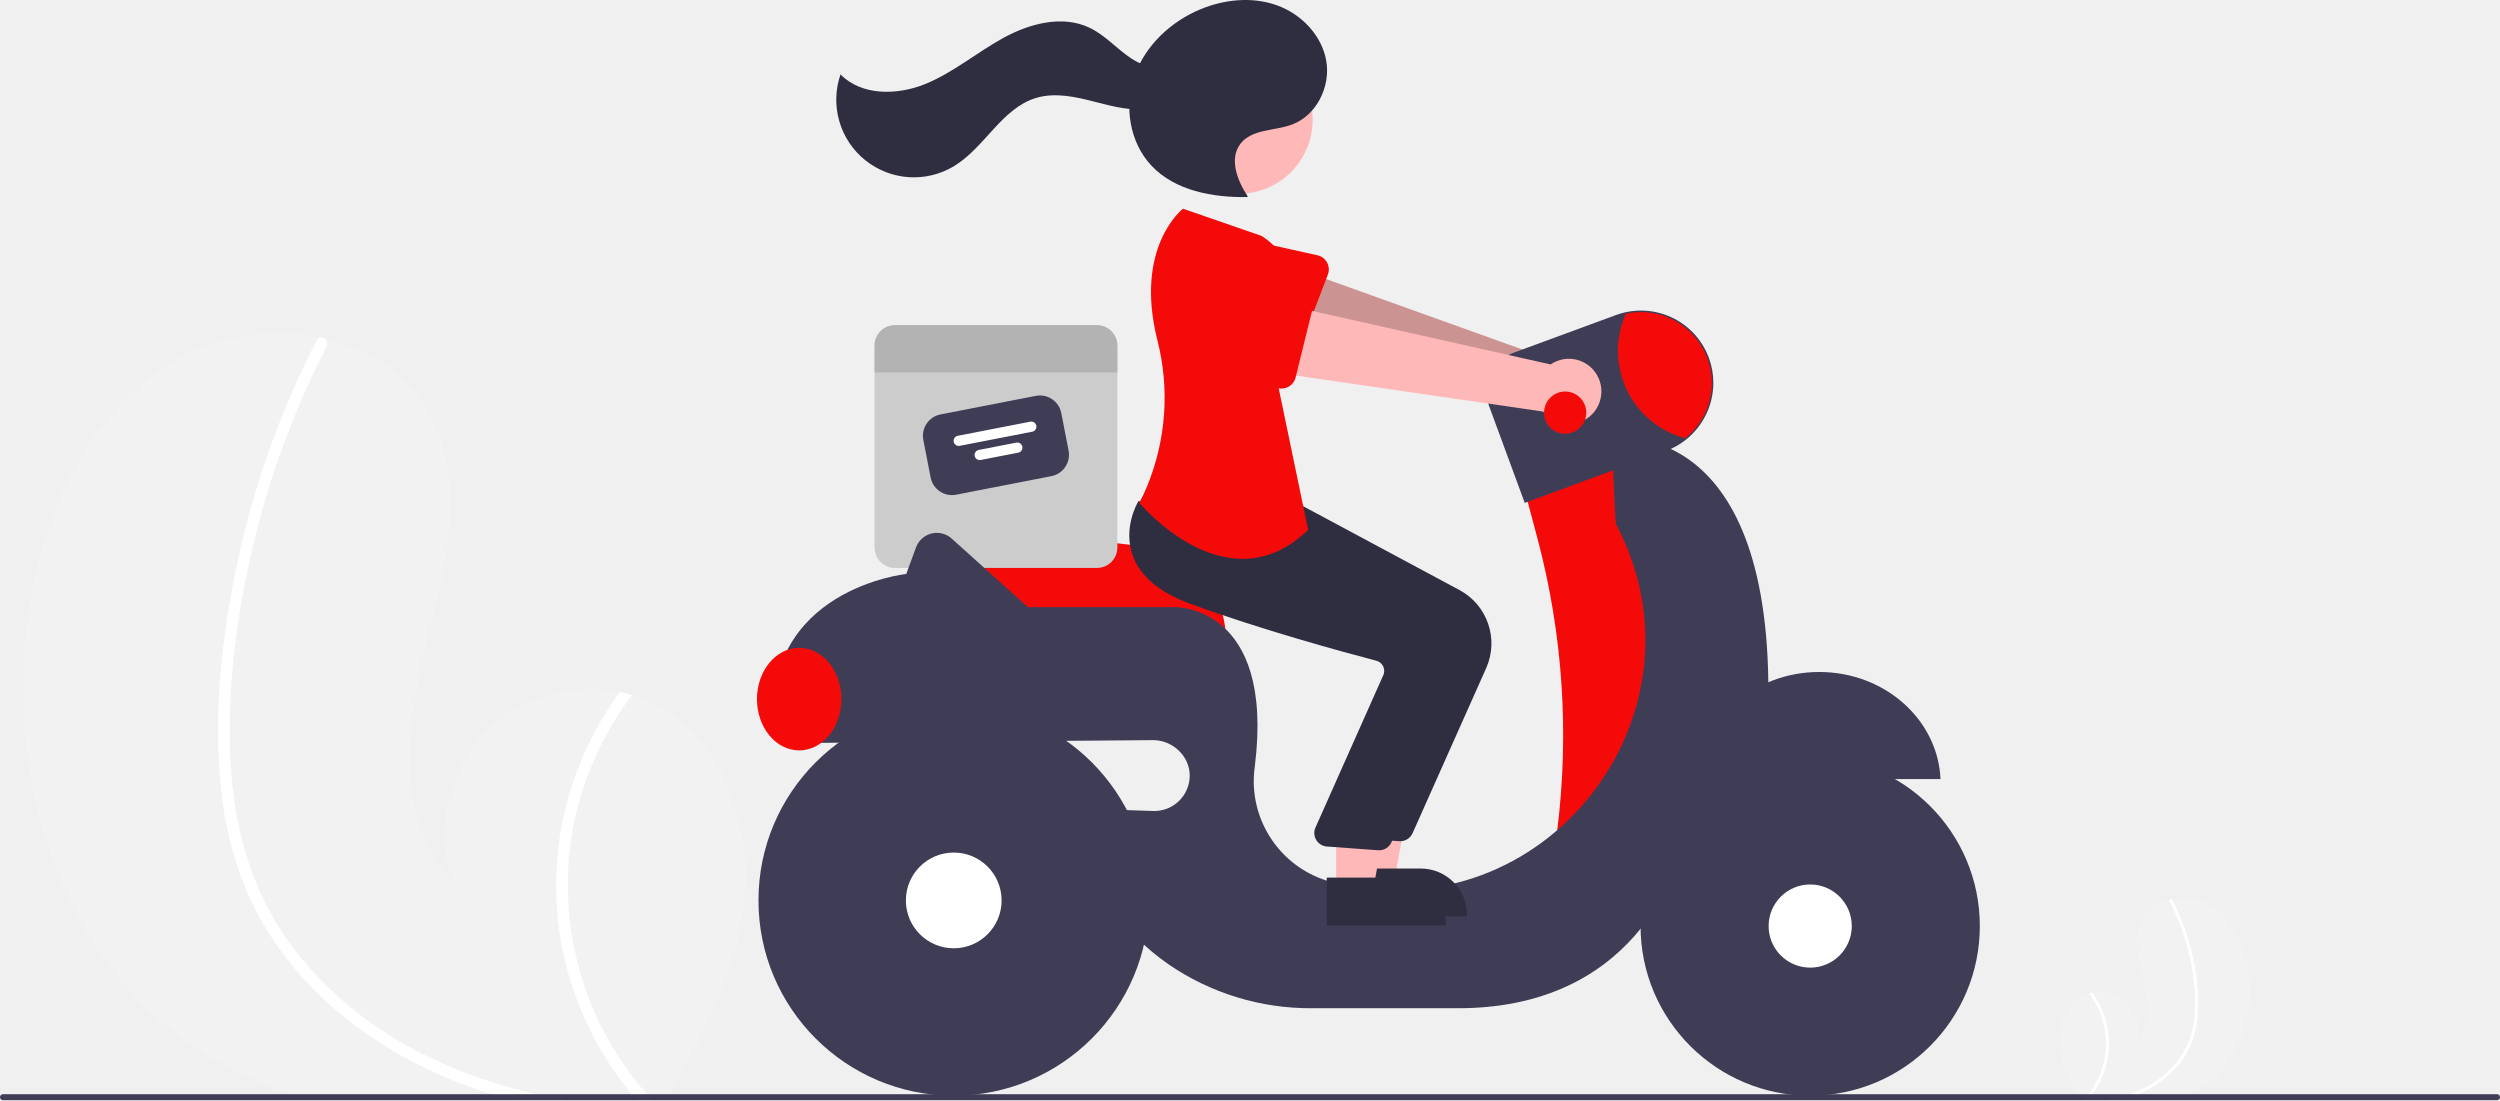
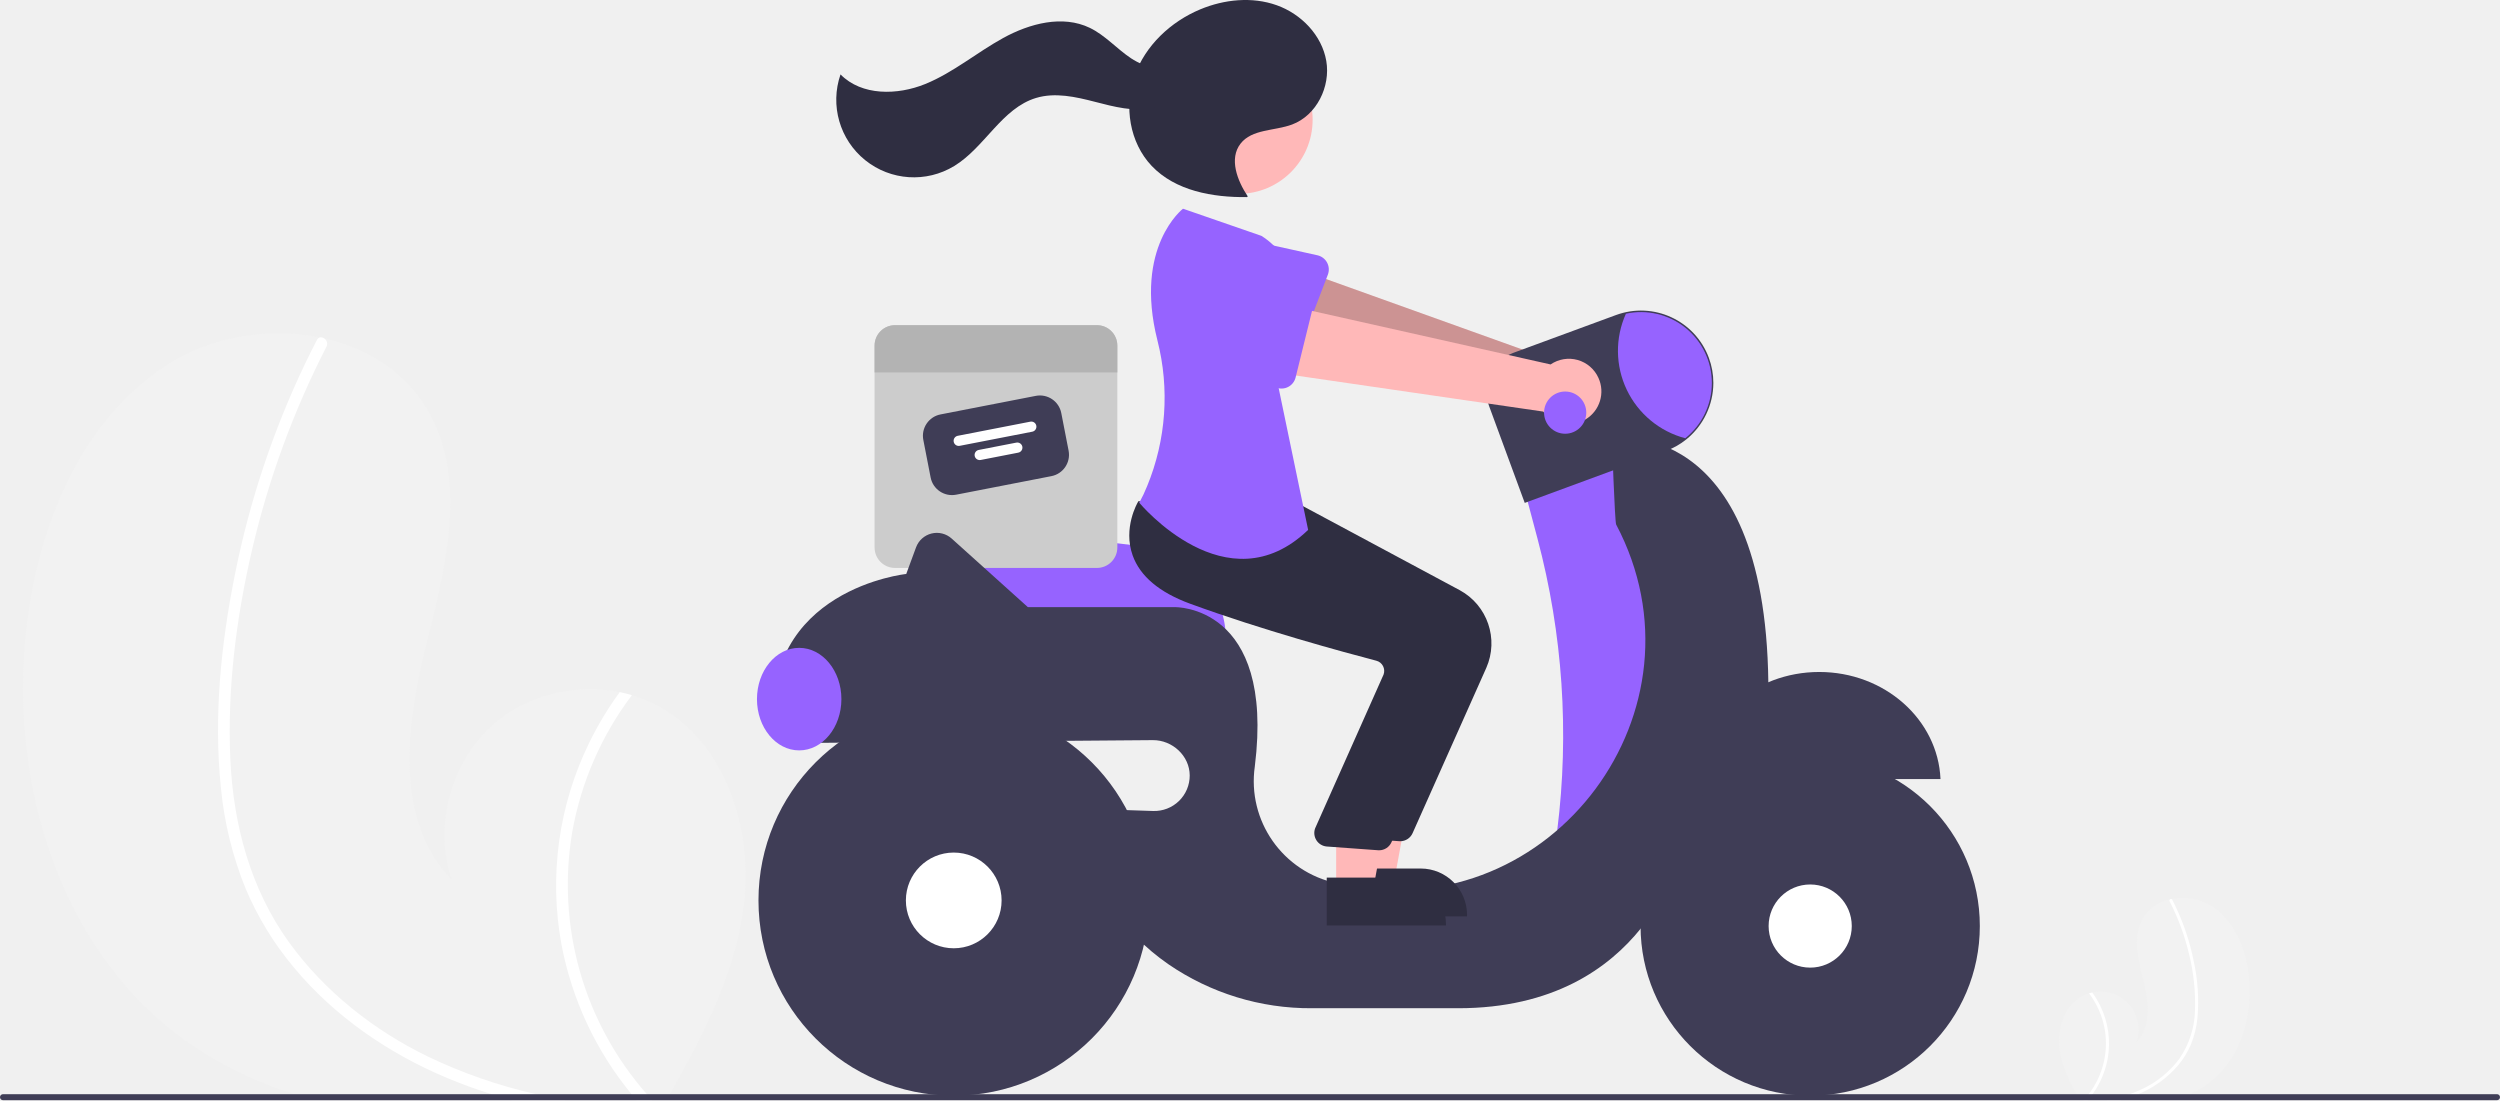
<svg xmlns="http://www.w3.org/2000/svg" width="829" height="364.829" viewBox="0 0 829 364.829" role="img" artist="Katerina Limpitsouni" source="https://undraw.co/">
  <path d="M432.13,567.974c-2.85,22.33-13.33,42.76-24.51,62.44-.37.67-.75,1.33-1.14,2H290.28c-2.35-.61-4.67-1.28-6.98-2a127.027,127.027,0,0,1-36.69-18.05c-42.75-30.8-59.2-89-51.77-141.15,4.62-32.4,18.84-65.48,46.53-82.93,14.62-9.23,33.4-12.23,50.23-8.8.44.08.88.18,1.33.27,14.48,3.26,27.38,11.36,34.72,24.41,13.2,23.45,5.34,52.5-1.15,78.6-6.47,26.1-9.98,57.34,8.8,76.59-6.2-18.25-.08-40.02,14.73-52.36,11.19-9.31,26.77-12.8,40.98-9.91,1.36.29,2.7.62,4.02,1.02a44.598,44.598,0,0,1,9.17,3.84C426.35,514.315,435.32,542.805,432.13,567.974Z" transform="translate(-185.5 -267.5855)" fill="#f2f2f2" />
  <path d="M363.23,630.414c3.22.75,6.45,1.41,9.7,2H355.36c-2.3-.62-4.59-1.28-6.86-2q-7.485-2.34-14.74-5.37c-19.4-8.14-37.27-20.36-50.79-36.62a103.371,103.371,0,0,1-16.02-26.17,118.856,118.856,0,0,1-8.2-33.49c-2.45-23.6.05-47.85,4.72-71.03a296.451,296.451,0,0,1,23.16-69.47q1.905-3.975,3.94-7.9a1.542,1.542,0,0,1,1.03-.88,1.777,1.777,0,0,1,1.33.27,2.106,2.106,0,0,1,.83,2.78,293.039,293.039,0,0,0-24.58,66.96c-5.32,22.67-8.34,46.39-7.31,69.7.98,21.78,6.67,43.2,19.58,61.01,11.79,16.26,28.07,29.08,46.08,37.81A169.131,169.131,0,0,0,363.23,630.414Z" transform="translate(-185.5 -267.5855)" fill="#fff" />
  <path d="M401.79,632.414h-5.18c-.58-.66-1.14-1.33-1.69-2a110.411,110.411,0,0,1-23.24-49.66,107.734,107.734,0,0,1,9.29-67.05,110.241,110.241,0,0,1,10.04-16.62c1.36.29,2.7.62,4.02,1.02a106.056,106.056,0,0,0-19.77,45.34A105.095,105.095,0,0,0,400,630.414C400.58,631.084,401.18,631.755,401.79,632.414Z" transform="translate(-185.5 -267.5855)" fill="#fff" />
  <path d="M868.429,615.408c.752,5.893,3.518,11.285,6.469,16.479.098.177.198.351.301.528h30.667c.62-.161,1.232-.338,1.842-.528a33.525,33.525,0,0,0,9.683-4.764c11.283-8.129,15.624-23.489,13.663-37.252-1.219-8.551-4.972-17.281-12.28-21.887a18.437,18.437,0,0,0-13.257-2.322c-.116.021-.232.048-.351.071a13.68,13.68,0,0,0-9.163,6.442c-3.484,6.189-1.409,13.856.303,20.744,1.708,6.888,2.634,15.133-2.322,20.214a12.644,12.644,0,0,0-14.703-16.434c-.359.077-.713.164-1.061.269a11.771,11.771,0,0,0-2.42,1.013C869.955,601.246,867.587,608.765,868.429,615.408Z" transform="translate(-185.5 -267.5855)" fill="#f2f2f2" />
  <path d="M886.613,631.887c-.85.198-1.702.372-2.56.528h4.637c.607-.164,1.211-.338,1.81-.528q1.976-.618,3.89-1.417a34.9,34.9,0,0,0,13.404-9.665,27.282,27.282,0,0,0,4.228-6.907,31.368,31.368,0,0,0,2.164-8.839,62.858,62.858,0,0,0-1.246-18.746,78.238,78.238,0,0,0-6.112-18.334q-.503-1.049-1.04-2.085a.407.407,0,0,0-.272-.232.469.469,0,0,0-.351.071.556.556,0,0,0-.219.734,77.338,77.338,0,0,1,6.487,17.672,68.022,68.022,0,0,1,1.929,18.395,29.351,29.351,0,0,1-5.168,16.102,32.486,32.486,0,0,1-12.161,9.979A44.637,44.637,0,0,1,886.613,631.887Z" transform="translate(-185.5 -267.5855)" fill="#fff" />
  <path d="M876.437,632.415h1.367c.153-.174.301-.351.446-.528a29.14,29.14,0,0,0,6.134-13.106,28.433,28.433,0,0,0-2.452-17.696,29.095,29.095,0,0,0-2.65-4.386c-.359.077-.713.164-1.061.269a27.99,27.99,0,0,1,5.218,11.966,27.737,27.737,0,0,1-6.529,22.953C876.756,632.064,876.598,632.24,876.437,632.415Z" transform="translate(-185.5 -267.5855)" fill="#fff" />
-   <path d="M592.01,480.094h-95.981L495.011,450.583a8.86,8.86,0,0,1,9.931-9.099l55.854,6.839h.007a31.291,31.291,0,0,1,31.206,31.27Z" transform="translate(-185.5 -267.5855)" fill="#f50a0a" />
+   <path d="M592.01,480.094h-95.981L495.011,450.583a8.86,8.86,0,0,1,9.931-9.099l55.854,6.839h.007a31.291,31.291,0,0,1,31.206,31.27Z" transform="translate(-185.5 -267.5855)" fill="#9663ff" />
  <path d="M549.231,375.414H482.289a6.777,6.777,0,0,0-6.779,6.779v66.942a6.777,6.777,0,0,0,6.779,6.779h66.942a6.777,6.777,0,0,0,6.779-6.779V382.193A6.777,6.777,0,0,0,549.231,375.414Z" transform="translate(-185.5 -267.5855)" fill="#ccc" />
  <path d="M534.154,425.471l-31.606,6.155a7.211,7.211,0,0,1-8.447-5.693L491.672,413.457a7.211,7.211,0,0,1,5.693-8.447l31.606-6.155a7.211,7.211,0,0,1,8.447,5.693l2.43,12.476A7.211,7.211,0,0,1,534.154,425.471Z" transform="translate(-185.5 -267.5855)" fill="#3f3d56" />
  <path d="M527.831,410.732l-24.121,4.697a1.695,1.695,0,0,1-.648-3.327l24.121-4.697a1.695,1.695,0,0,1,.648,3.327Z" transform="translate(-185.5 -267.5855)" fill="#fff" />
  <path d="M523.143,417.688l-12.476,2.43a1.695,1.695,0,0,1-.648-3.327l12.476-2.43a1.695,1.695,0,1,1,.648,3.327Z" transform="translate(-185.5 -267.5855)" fill="#fff" />
  <path d="M556.01,382.193v8.897h-80.5v-8.897a6.777,6.777,0,0,1,6.779-6.779h66.942A6.777,6.777,0,0,1,556.01,382.193Z" transform="translate(-185.5 -267.5855)" fill="#b3b3b3" />
  <path d="M716.761,393.877a10.743,10.743,0,0,0-15.193-6.365l-92.097-33.043-4.056,23.007,91.803,25.245a10.801,10.801,0,0,0,19.543-8.845Z" transform="translate(-185.5 -267.5855)" fill="#ffb8b8" />
  <path d="M716.761,393.877a10.743,10.743,0,0,0-15.193-6.365l-92.097-33.043-4.056,23.007,91.803,25.245a10.801,10.801,0,0,0,19.543-8.845Z" transform="translate(-185.5 -267.5855)" opacity="0.2" />
-   <path d="M625.817,358.662l-8.697,22.72a4.817,4.817,0,0,1-6.861,2.476l-21.136-11.896a13.377,13.377,0,0,1,9.637-24.959l23.602,5.235a4.817,4.817,0,0,1,3.454,6.424Z" transform="translate(-185.5 -267.5855)" fill="#f50a0a" />
-   <path d="M724.01,414.914l-33,15,4.333,16.311a253.735,253.735,0,0,1,6.54,96.65v0l24.128,5.039,20-51-7-58Z" transform="translate(-185.5 -267.5855)" fill="#f50a0a" />
+   <path d="M625.817,358.662l-8.697,22.72a4.817,4.817,0,0,1-6.861,2.476l-21.136-11.896a13.377,13.377,0,0,1,9.637-24.959l23.602,5.235a4.817,4.817,0,0,1,3.454,6.424Z" transform="translate(-185.5 -267.5855)" fill="#9663ff" />
+   <path d="M724.01,414.914l-33,15,4.333,16.311a253.735,253.735,0,0,1,6.54,96.65v0l24.128,5.039,20-51-7-58Z" transform="translate(-185.5 -267.5855)" fill="#9663ff" />
  <path d="M788.76,490.414c-21.682,0-39.352,15.762-40.209,35.5h80.418C828.111,506.176,810.442,490.414,788.76,490.414Z" transform="translate(-185.5 -267.5855)" fill="#3f3d56" />
  <path d="M771.881,493.816c-1.128-89.098-51.872-80.902-51.872-80.902s.949,27.733,1.405,28.596c32.335,61.18-21.03,132.904-88.96,119.709q-1.921-.373-3.691-.757a34.581,34.581,0,0,1-27.163-38.763c6.692-53.736-26.591-52.785-26.591-52.785H526.343l-25.273-22.746a7.347,7.347,0,0,0-11.809,2.921l-3.251,8.825s-48,5-44,52h14.84a29.967,29.967,0,0,0,.16,4l110.751-.9c6.492-.053,12.222,5.208,12.249,11.7a11.753,11.753,0,0,1-12.144,11.796l-17.855-.595c-5.5,24.5,8,41,22.875,51.375a83.148,83.148,0,0,0,47.618,14.625h48.507c63,0,74-53,74-53C776.01,534.914,771.881,493.816,771.881,493.816Z" transform="translate(-185.5 -267.5855)" fill="#3f3d56" />
  <circle cx="600.26" cy="307.079" r="56.25" fill="#3f3d56" />
  <circle cx="600.26" cy="307.079" r="13.787" fill="#fff" />
  <circle cx="316.26" cy="298.579" r="64.75" fill="#3f3d56" />
  <circle cx="316.26" cy="298.579" r="15.87" fill="#fff" />
  <path d="M691.104,434.347,679.23,402.097a13.638,13.638,0,0,1,8.087-17.511l34.04-12.531a23.998,23.998,0,0,1,30.812,14.227,23.845,23.845,0,0,1,1.481,8.292,24.189,24.189,0,0,1-8.988,18.73,23.813,23.813,0,0,1-6.72,3.789Z" transform="translate(-185.5 -267.5855)" fill="#3f3d56" />
-   <path d="M753.15,394.574a23.549,23.549,0,0,1-8.8,18.34,29.988,29.988,0,0,1-19.7-41.3,23.505,23.505,0,0,1,28.5,22.96Z" transform="translate(-185.5 -267.5855)" fill="#f50a0a" />
-   <ellipse cx="265.01" cy="231.829" rx="14" ry="17" fill="#f50a0a" />
+   <path d="M753.15,394.574a23.549,23.549,0,0,1-8.8,18.34,29.988,29.988,0,0,1-19.7-41.3,23.505,23.505,0,0,1,28.5,22.96Z" transform="translate(-185.5 -267.5855)" fill="#9663ff" />
+   <ellipse cx="265.01" cy="231.829" rx="14" ry="17" fill="#9663ff" />
  <polygon points="450.071 292.005 462.331 292.005 468.164 260.208 450.069 260.209 450.071 292.005" fill="#ffb8b8" />
  <path d="M632.444,555.588l24.144-.001h.001a15.386,15.386,0,0,1,15.386,15.386v.5l-39.531.001Z" transform="translate(-185.5 -267.5855)" fill="#2f2e41" />
  <path d="M649.801,546.54q-.214,0-.43-.021l-16.967-1.235a4.5,4.5,0,0,1-3.809-6.029l22.707-51.015a3.498,3.498,0,0,0-.196-2.799,3.451,3.451,0,0,0-2.211-1.76c-10.677-2.791-38.072-10.223-61.786-18.918-10.16-3.726-16.559-9.109-19.019-16.002-3.243-9.087,1.555-17.374,1.76-17.722l.161-.272,22.315,2.028,24.191,2.058,53.013,28.428a20.086,20.086,0,0,1,8.819,25.784L653.908,543.873A4.497,4.497,0,0,1,649.801,546.54Z" transform="translate(-185.5 -267.5855)" fill="#2f2e41" />
  <circle cx="410.705" cy="39.72" r="24.561" fill="#ffb8b8" />
  <polygon points="443.071 295.005 455.331 295.005 461.164 263.208 443.069 263.209 443.071 295.005" fill="#ffb8b8" />
  <path d="M625.444,558.588l24.144-.001h.001a15.386,15.386,0,0,1,15.386,15.386v.5l-39.531.001Z" transform="translate(-185.5 -267.5855)" fill="#2f2e41" />
  <path d="M642.801,549.54q-.214,0-.43-.021l-16.967-1.235a4.5,4.5,0,0,1-3.809-6.029l22.707-51.015a3.498,3.498,0,0,0-.196-2.799,3.451,3.451,0,0,0-2.211-1.76c-10.677-2.791-38.072-10.223-61.786-18.918-10.16-3.726-16.559-9.109-19.019-16.002-3.243-9.087,1.555-17.374,1.76-17.722l.161-.272,22.315,2.028,24.191,2.058,53.013,28.428a20.086,20.086,0,0,1,8.819,25.784L646.908,546.873A4.497,4.497,0,0,1,642.801,549.54Z" transform="translate(-185.5 -267.5855)" fill="#2f2e41" />
-   <path d="M603.78,345.794l-26-9s-16.322,12.54-8.481,43.649a77.012,77.012,0,0,1-3.4,48.32,49.779,49.779,0,0,1-2.619,5.531s29,35,56,9l-10.5-50.5S625.28,359.294,603.78,345.794Z" transform="translate(-185.5 -267.5855)" fill="#f50a0a" />
+   <path d="M603.78,345.794l-26-9s-16.322,12.54-8.481,43.649a77.012,77.012,0,0,1-3.4,48.32,49.779,49.779,0,0,1-2.619,5.531s29,35,56,9l-10.5-50.5S625.28,359.294,603.78,345.794Z" transform="translate(-185.5 -267.5855)" fill="#9663ff" />
  <path d="M599.255,332.702c-3.496-5.232-6.254-12.488-2.406-17.466,3.799-4.914,11.292-4.19,17.111-6.365,8.104-3.029,12.804-12.549,11.338-21.076s-8.31-15.594-16.464-18.486-17.348-1.951-25.333,1.379c-9.829,4.1-18.261,12.03-21.797,22.076s-1.646,22.108,5.689,29.83c7.864,8.278,20.206,10.485,31.623,10.351" transform="translate(-185.5 -267.5855)" fill="#2f2e41" />
  <path d="M576.408,288.069c-4.405,3.586-11.125,1.993-15.854-1.154s-8.565-7.628-13.681-10.096c-9.019-4.35-19.924-1.458-28.702,3.36s-16.559,11.475-25.831,15.256-21.104,3.968-28.125-3.172a25.732,25.732,0,0,0,37.71,30.371c10.159-6.188,15.771-19.164,27.166-22.579,6.306-1.89,13.076-.368,19.449,1.281s13.018,3.43,19.449,2.027,12.447-7.183,11.629-13.715Z" transform="translate(-185.5 -267.5855)" fill="#2f2e41" />
  <path d="M715.538,392.877a10.743,10.743,0,0,0-15.863-4.442L604.206,367.008l-1.187,23.332,94.217,13.726a10.801,10.801,0,0,0,18.302-11.189Z" transform="translate(-185.5 -267.5855)" fill="#ffb8b8" />
-   <path d="M620.945,369.151l-5.827,23.62a4.817,4.817,0,0,1-6.503,3.303l-22.443-9.198a13.377,13.377,0,0,1,6.484-25.957l24.068,2.283a4.817,4.817,0,0,1,4.22,5.949Z" transform="translate(-185.5 -267.5855)" fill="#f50a0a" />
-   <circle cx="519.01" cy="136.829" r="7" fill="#f50a0a" />
+   <path d="M620.945,369.151l-5.827,23.62a4.817,4.817,0,0,1-6.503,3.303l-22.443-9.198a13.377,13.377,0,0,1,6.484-25.957l24.068,2.283a4.817,4.817,0,0,1,4.22,5.949Z" transform="translate(-185.5 -267.5855)" fill="#9663ff" />
+   <circle cx="519.01" cy="136.829" r="7" fill="#9663ff" />
  <path d="M1014.5,631.414a1.003,1.003,0,0,1-1,1h-827a1,1,0,0,1,0-2h827A1.003,1.003,0,0,1,1014.5,631.414Z" transform="translate(-185.5 -267.5855)" fill="#3f3d56" />
</svg>
